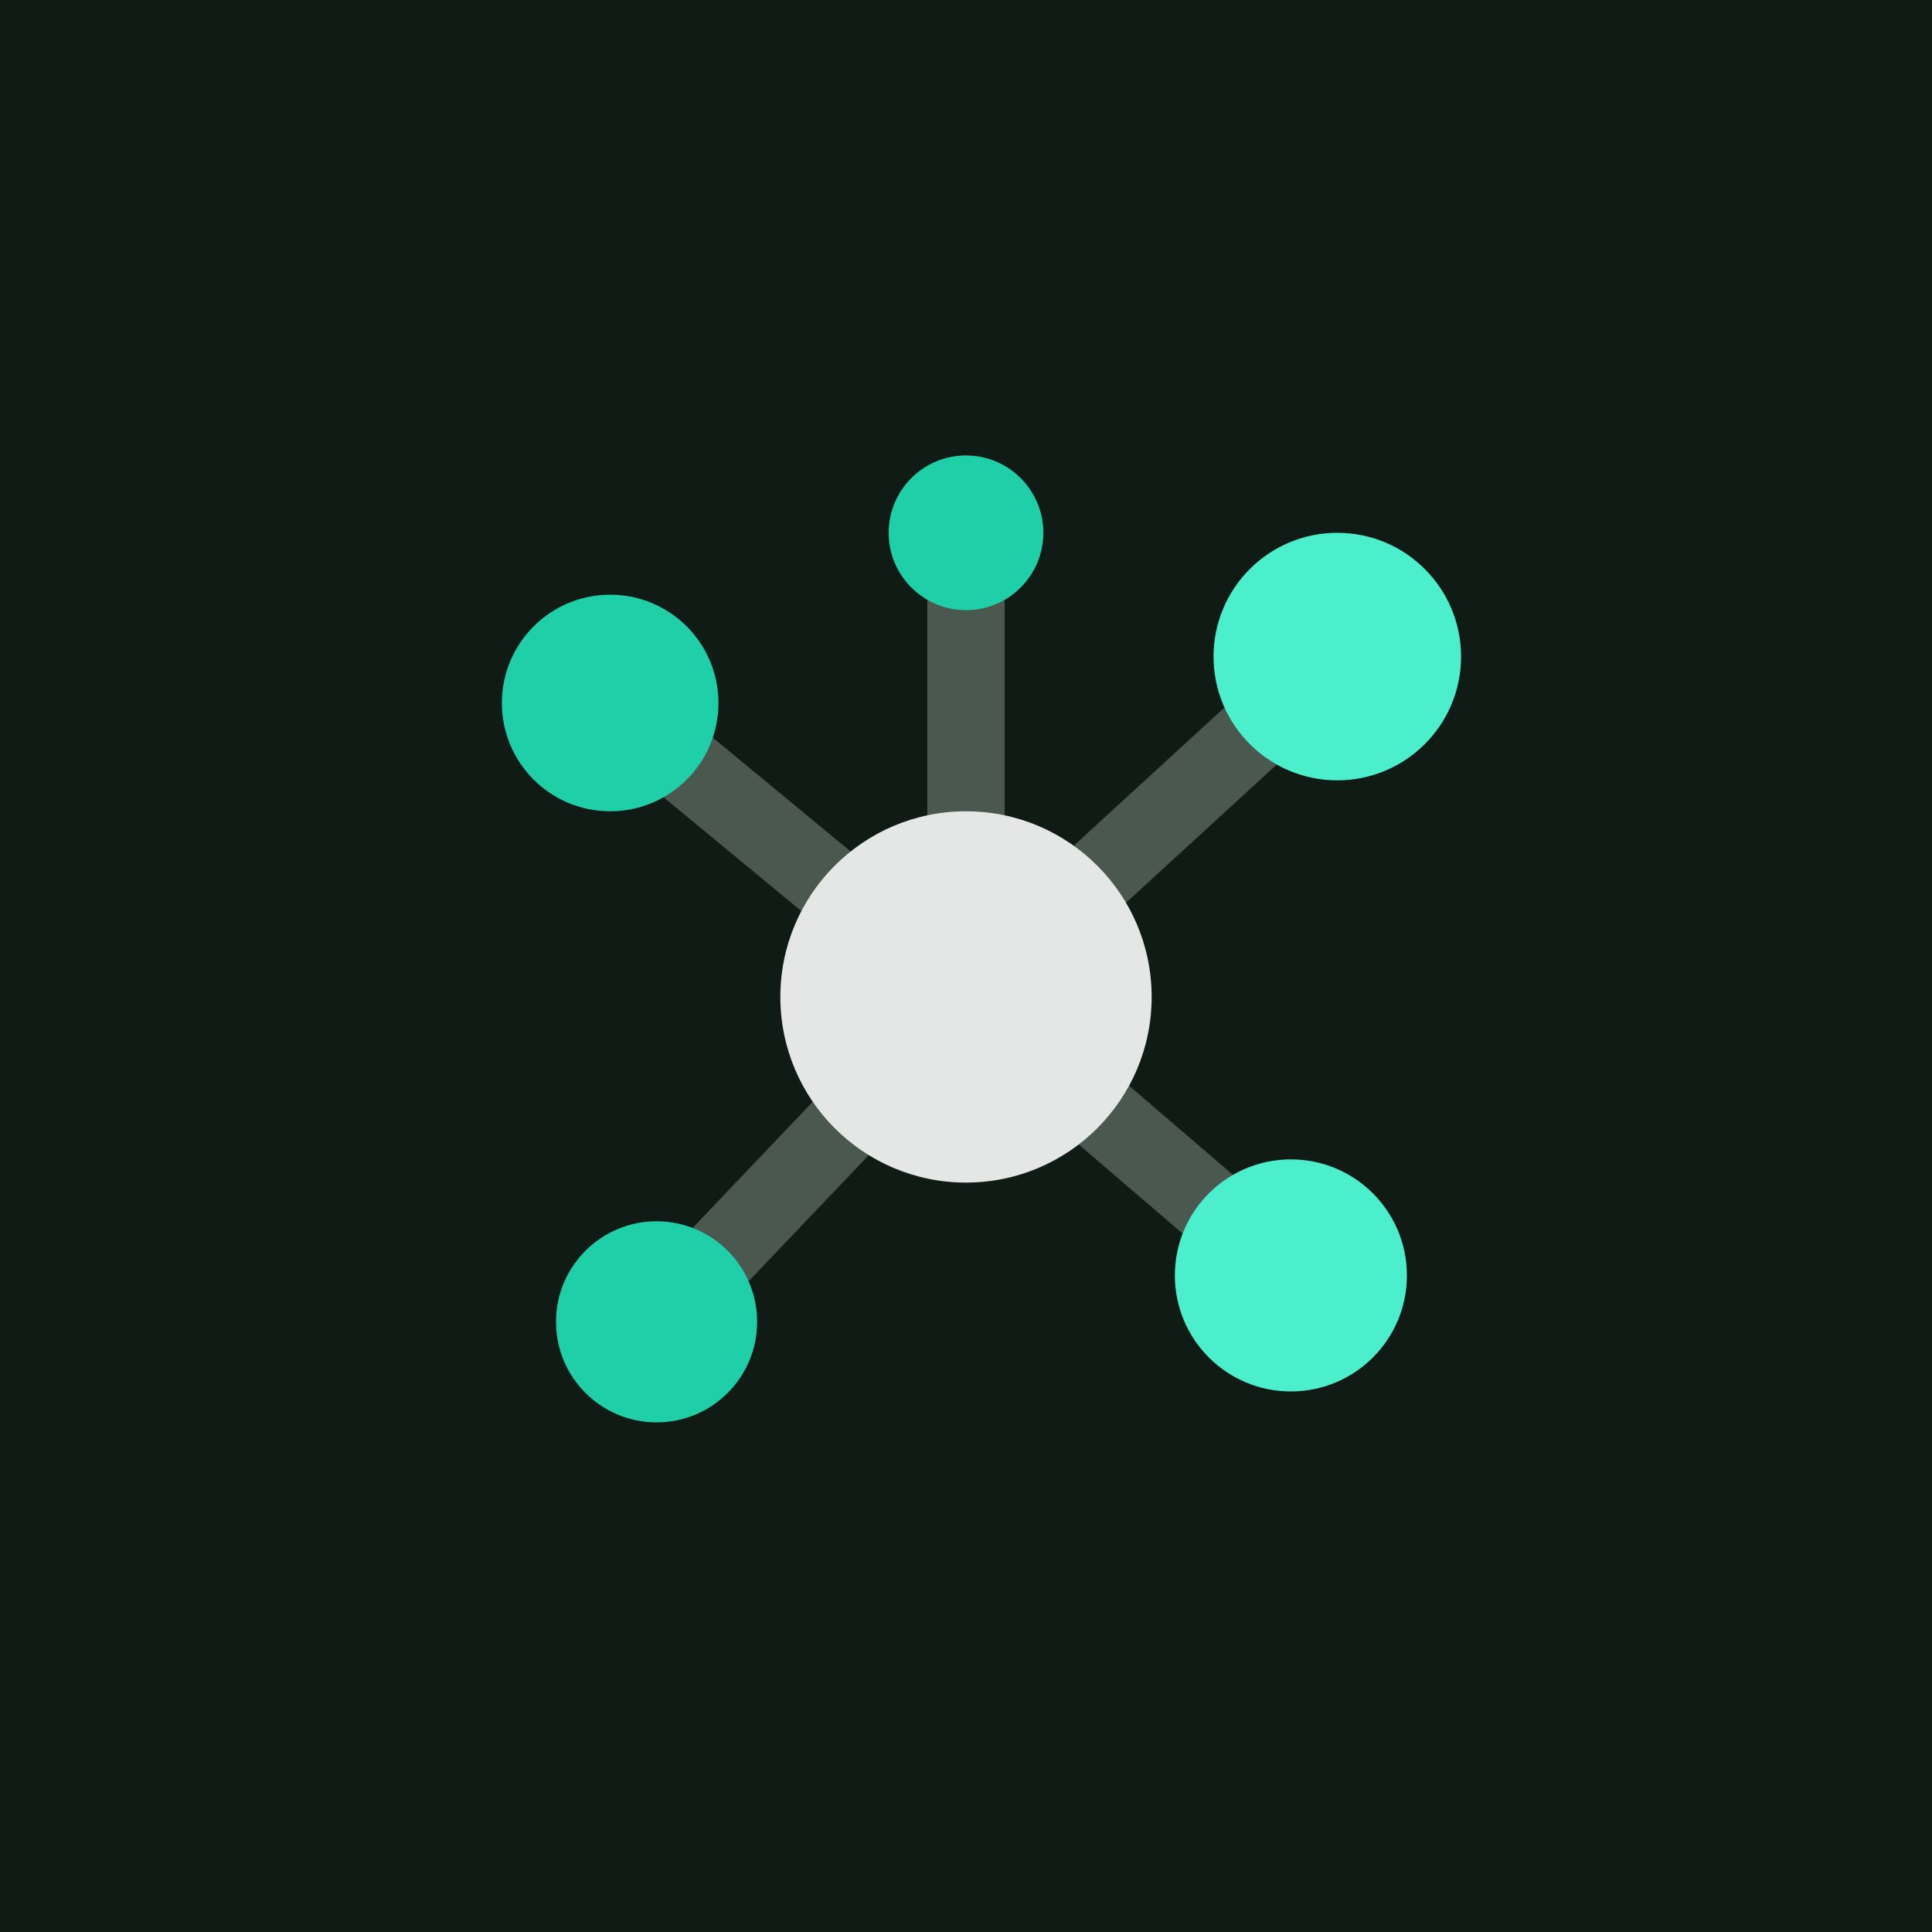
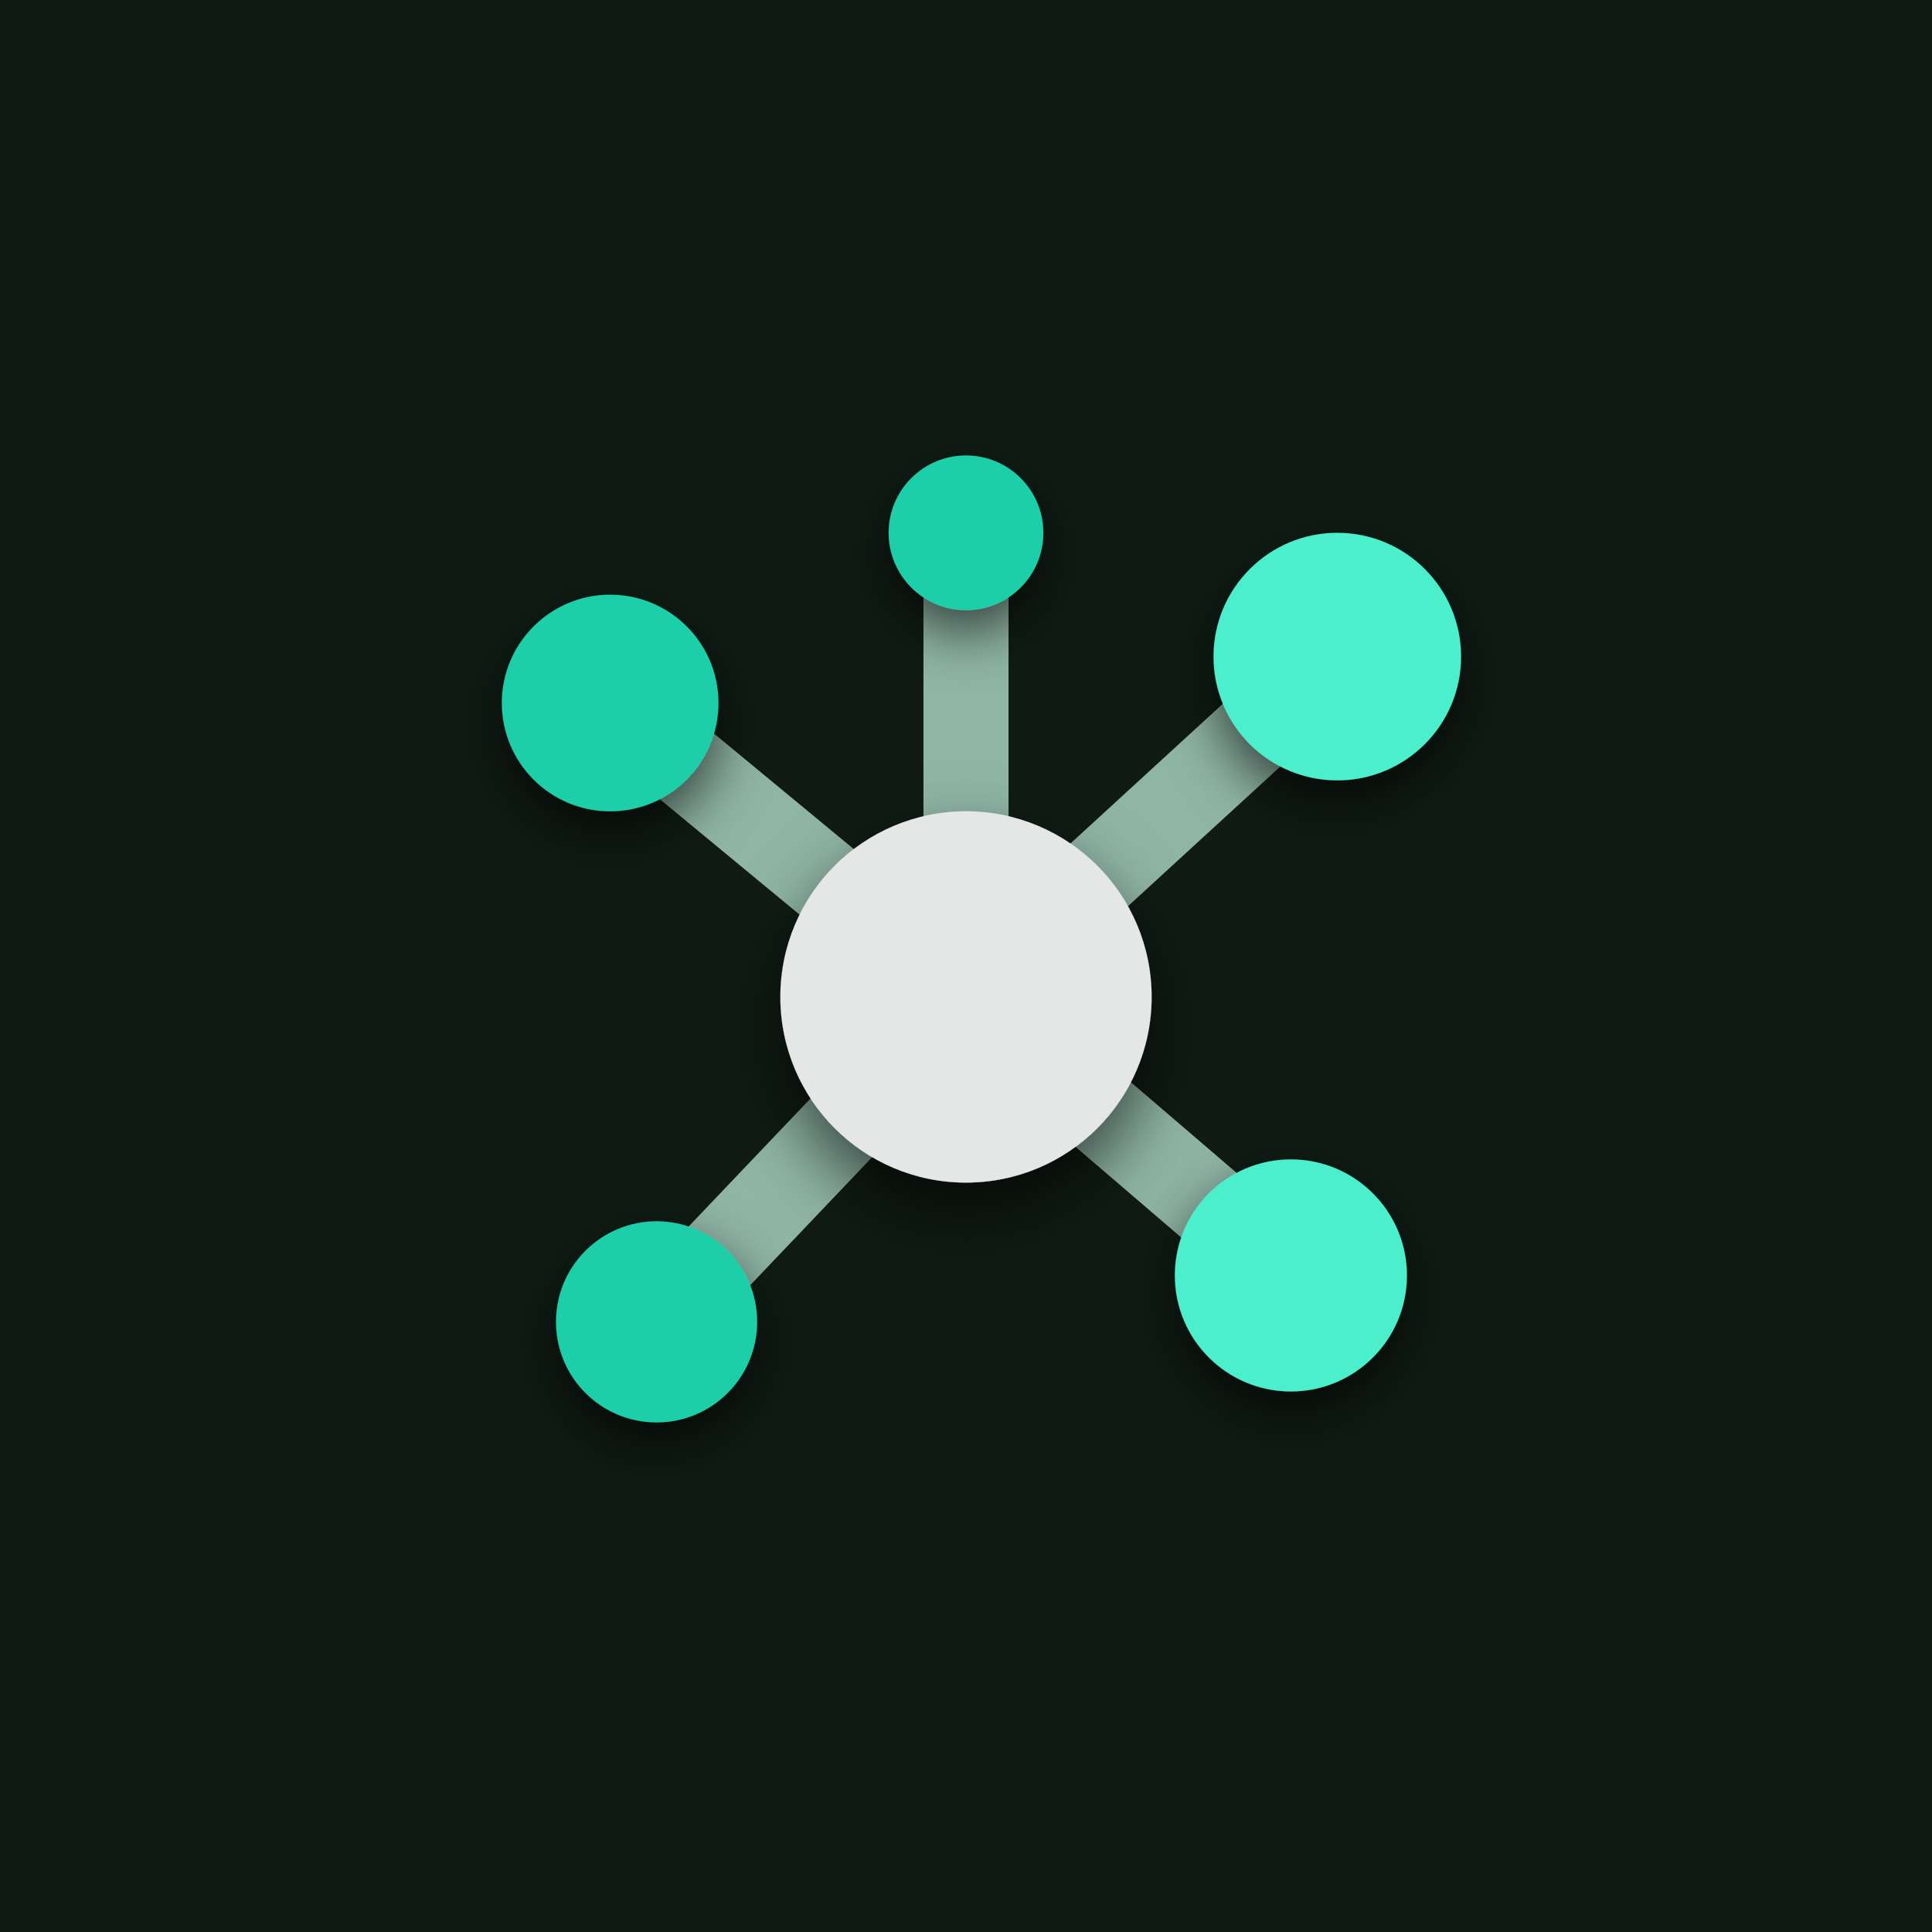
<svg xmlns="http://www.w3.org/2000/svg" width="1024" height="1024" viewBox="0 0 1024 1024">
+   <defs>
+     <filter id="node-shadow" x="-50%" y="-50%" width="200%" height="200%">
+       <feDropShadow dx="0" dy="1.4" stdDeviation="1.8" flood-color="#000000" flood-opacity="0.65" />
+     </filter>
+     <filter id="core-shadow" x="-50%" y="-50%" width="200%" height="200%">
+       <feDropShadow dx="0" dy="2" stdDeviation="2.2" flood-color="#000000" flood-opacity="0.6" />
+     </filter>
+   </defs>
  <rect x="0" y="0" width="1024" height="1024" fill="#0F1B14" />
  <g transform="translate(102 102) scale(8.2)">
-     <path d="M50 52 L27 33" stroke="#4A5850" stroke-width="5" stroke-linecap="round" />
-     <path d="M50 52 L74 30" stroke="#4A5850" stroke-width="5" stroke-linecap="round" />
-     <path d="M50 52 L30 73" stroke="#4A5850" stroke-width="5" stroke-linecap="round" />
-     <path d="M50 52 L71 70" stroke="#4A5850" stroke-width="5" stroke-linecap="round" />
-     <path d="M50 52 L50 22" stroke="#4A5850" stroke-width="5" stroke-linecap="round" />
-     <circle cx="50" cy="52" r="12" fill="#E4E7E5" />
-     <circle cx="27" cy="33" r="7" fill="#1FCFA8" />
-     <circle cx="74" cy="30" r="8" fill="#4CEFCB" />
-     <circle cx="30" cy="73" r="6.5" fill="#1FCFA8" />
-     <circle cx="71" cy="70" r="7.5" fill="#4CEFCB" />
-     <circle cx="50" cy="22" r="5" fill="#1FCFA8" />
+     <path d="M50 52 L27 33" stroke="#8FB5A6" stroke-width="5.5" stroke-linecap="round" />
+     <path d="M50 52 L74 30" stroke="#8FB5A6" stroke-width="5.5" stroke-linecap="round" />
+     <path d="M50 52 L30 73" stroke="#8FB5A6" stroke-width="5.5" stroke-linecap="round" />
+     <path d="M50 52 L71 70" stroke="#8FB5A6" stroke-width="5.5" stroke-linecap="round" />
+     <path d="M50 52 L50 22" stroke="#8FB5A6" stroke-width="5.5" stroke-linecap="round" />
+     <circle cx="50" cy="52" r="12" fill="#E4E7E5" filter="url(#core-shadow)" />
+     <circle cx="27" cy="33" r="7" fill="#1FCFA8" filter="url(#node-shadow)" />
+     <circle cx="74" cy="30" r="8" fill="#4CEFCB" filter="url(#node-shadow)" />
+     <circle cx="30" cy="73" r="6.5" fill="#1FCFA8" filter="url(#node-shadow)" />
+     <circle cx="71" cy="70" r="7.5" fill="#4CEFCB" filter="url(#node-shadow)" />
+     <circle cx="50" cy="22" r="5" fill="#1FCFA8" filter="url(#node-shadow)" />
  </g>
</svg>
